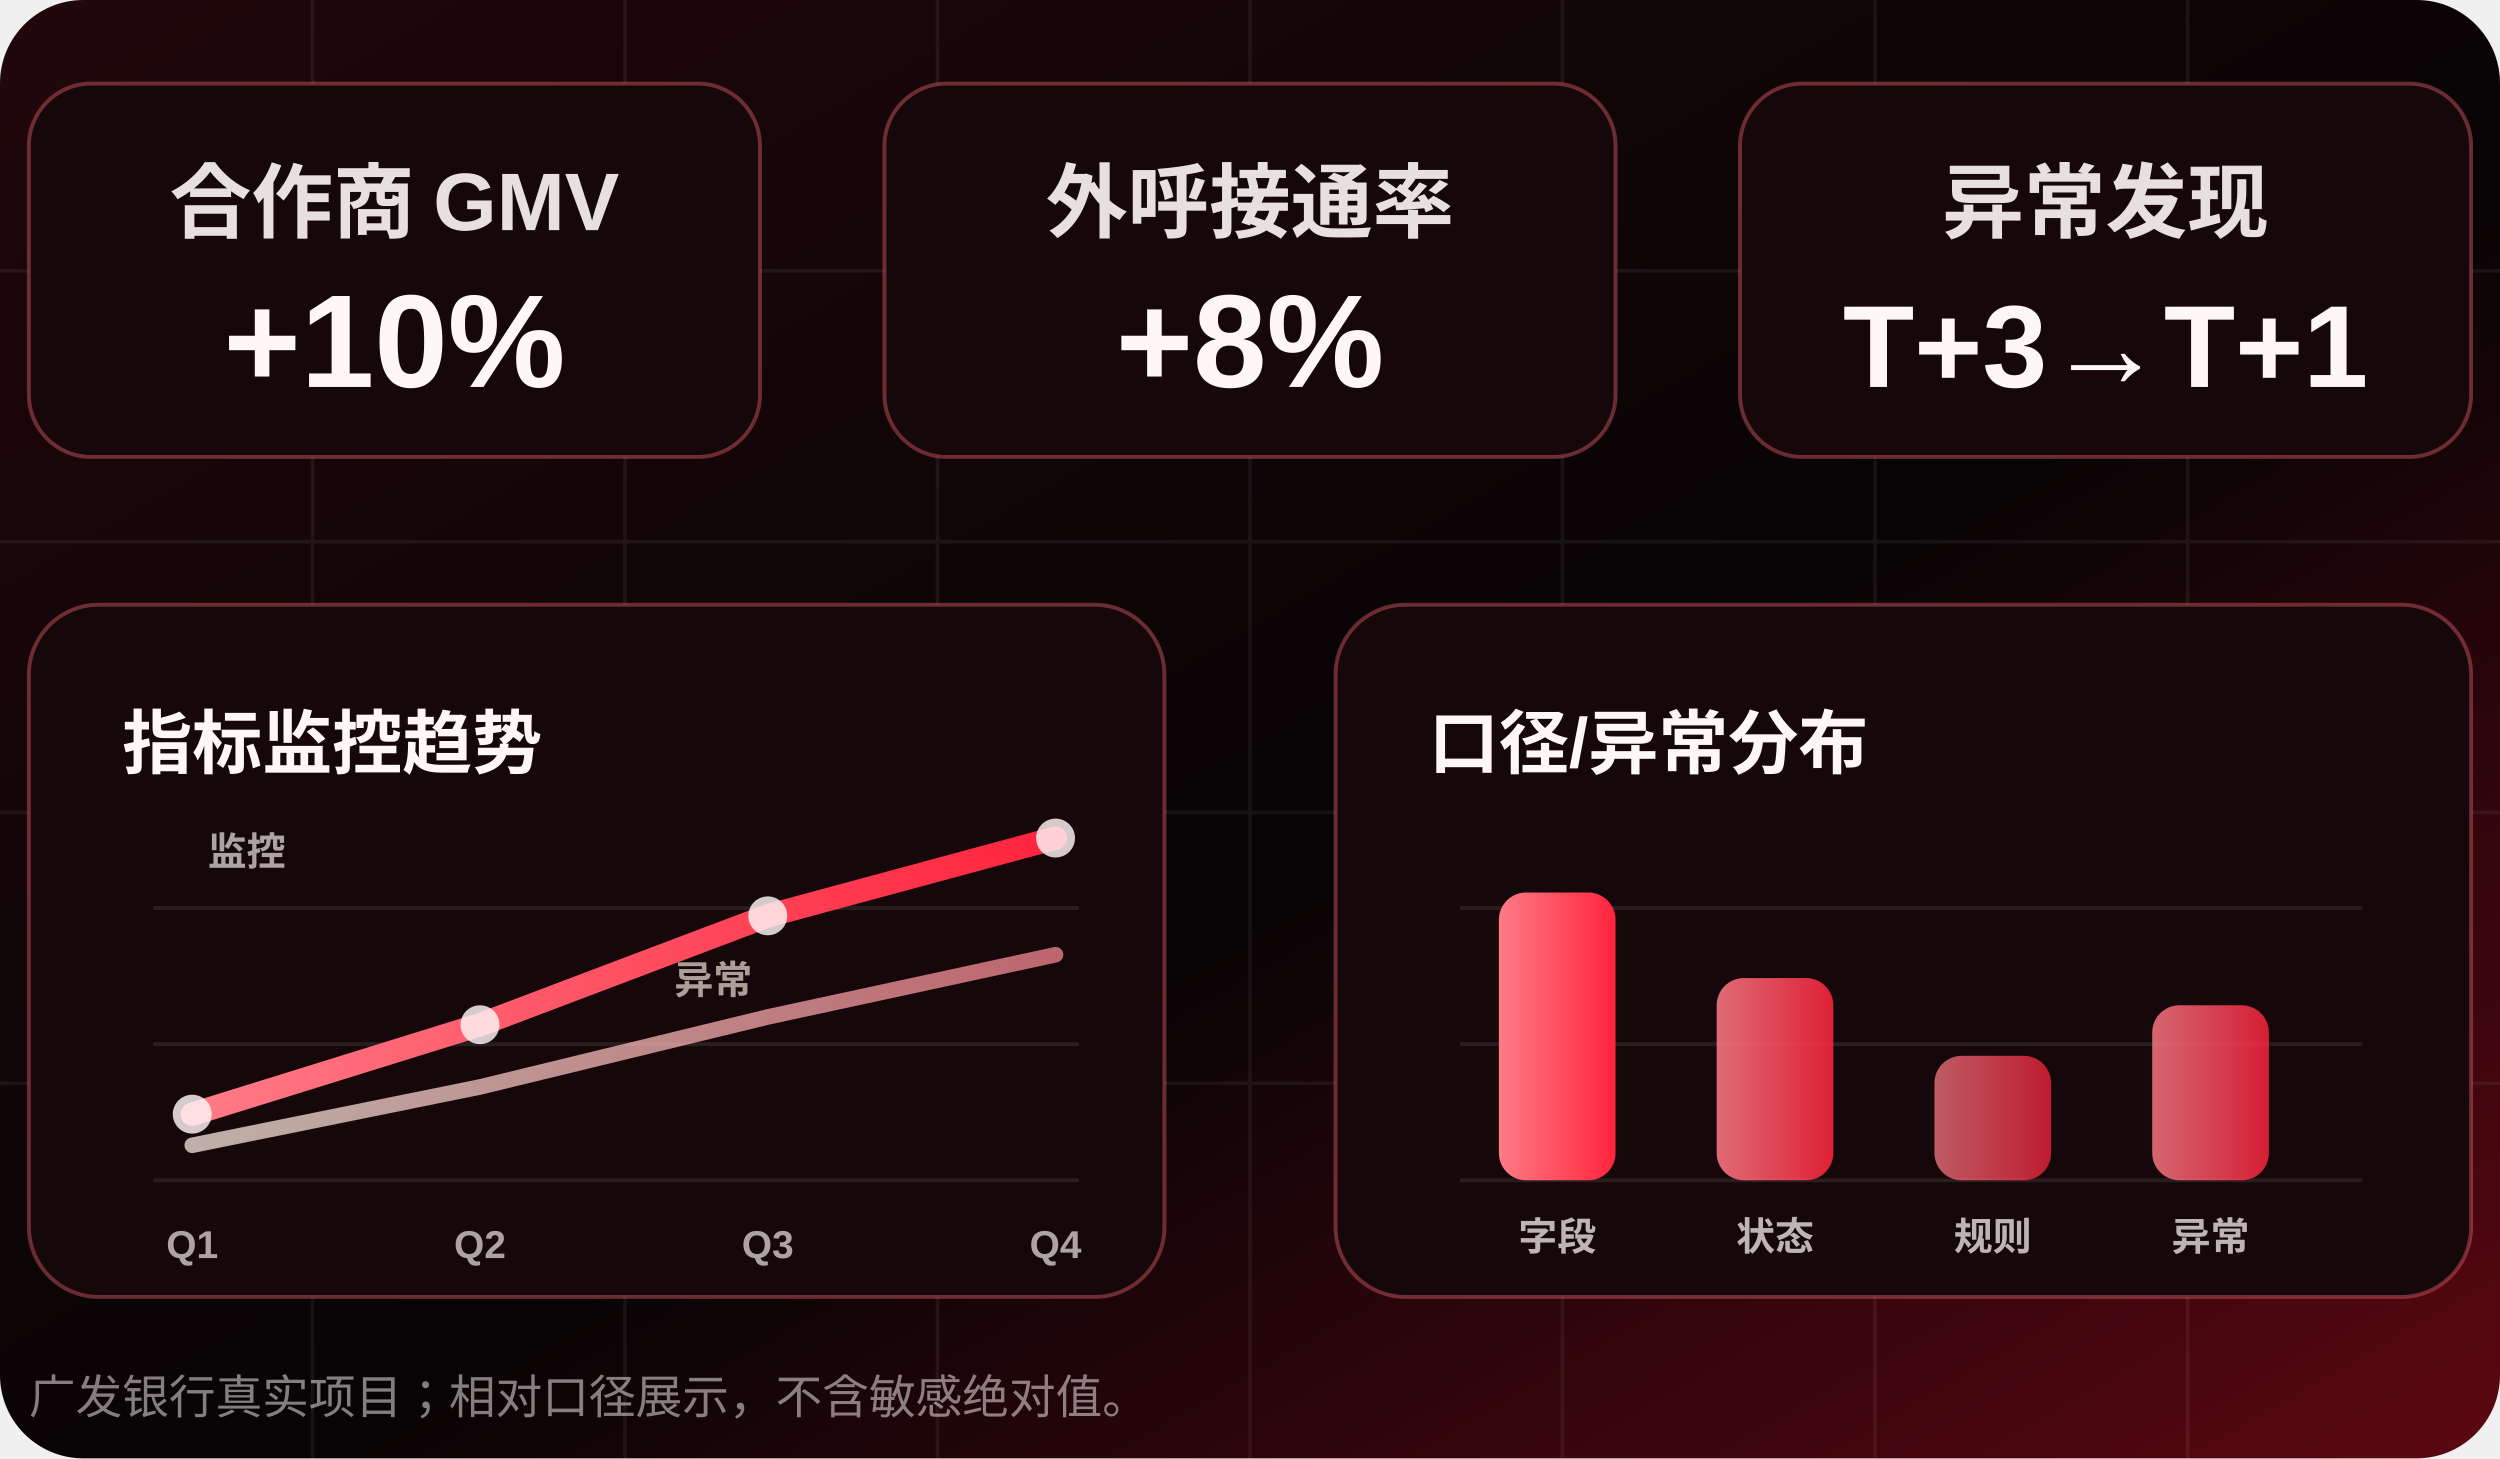
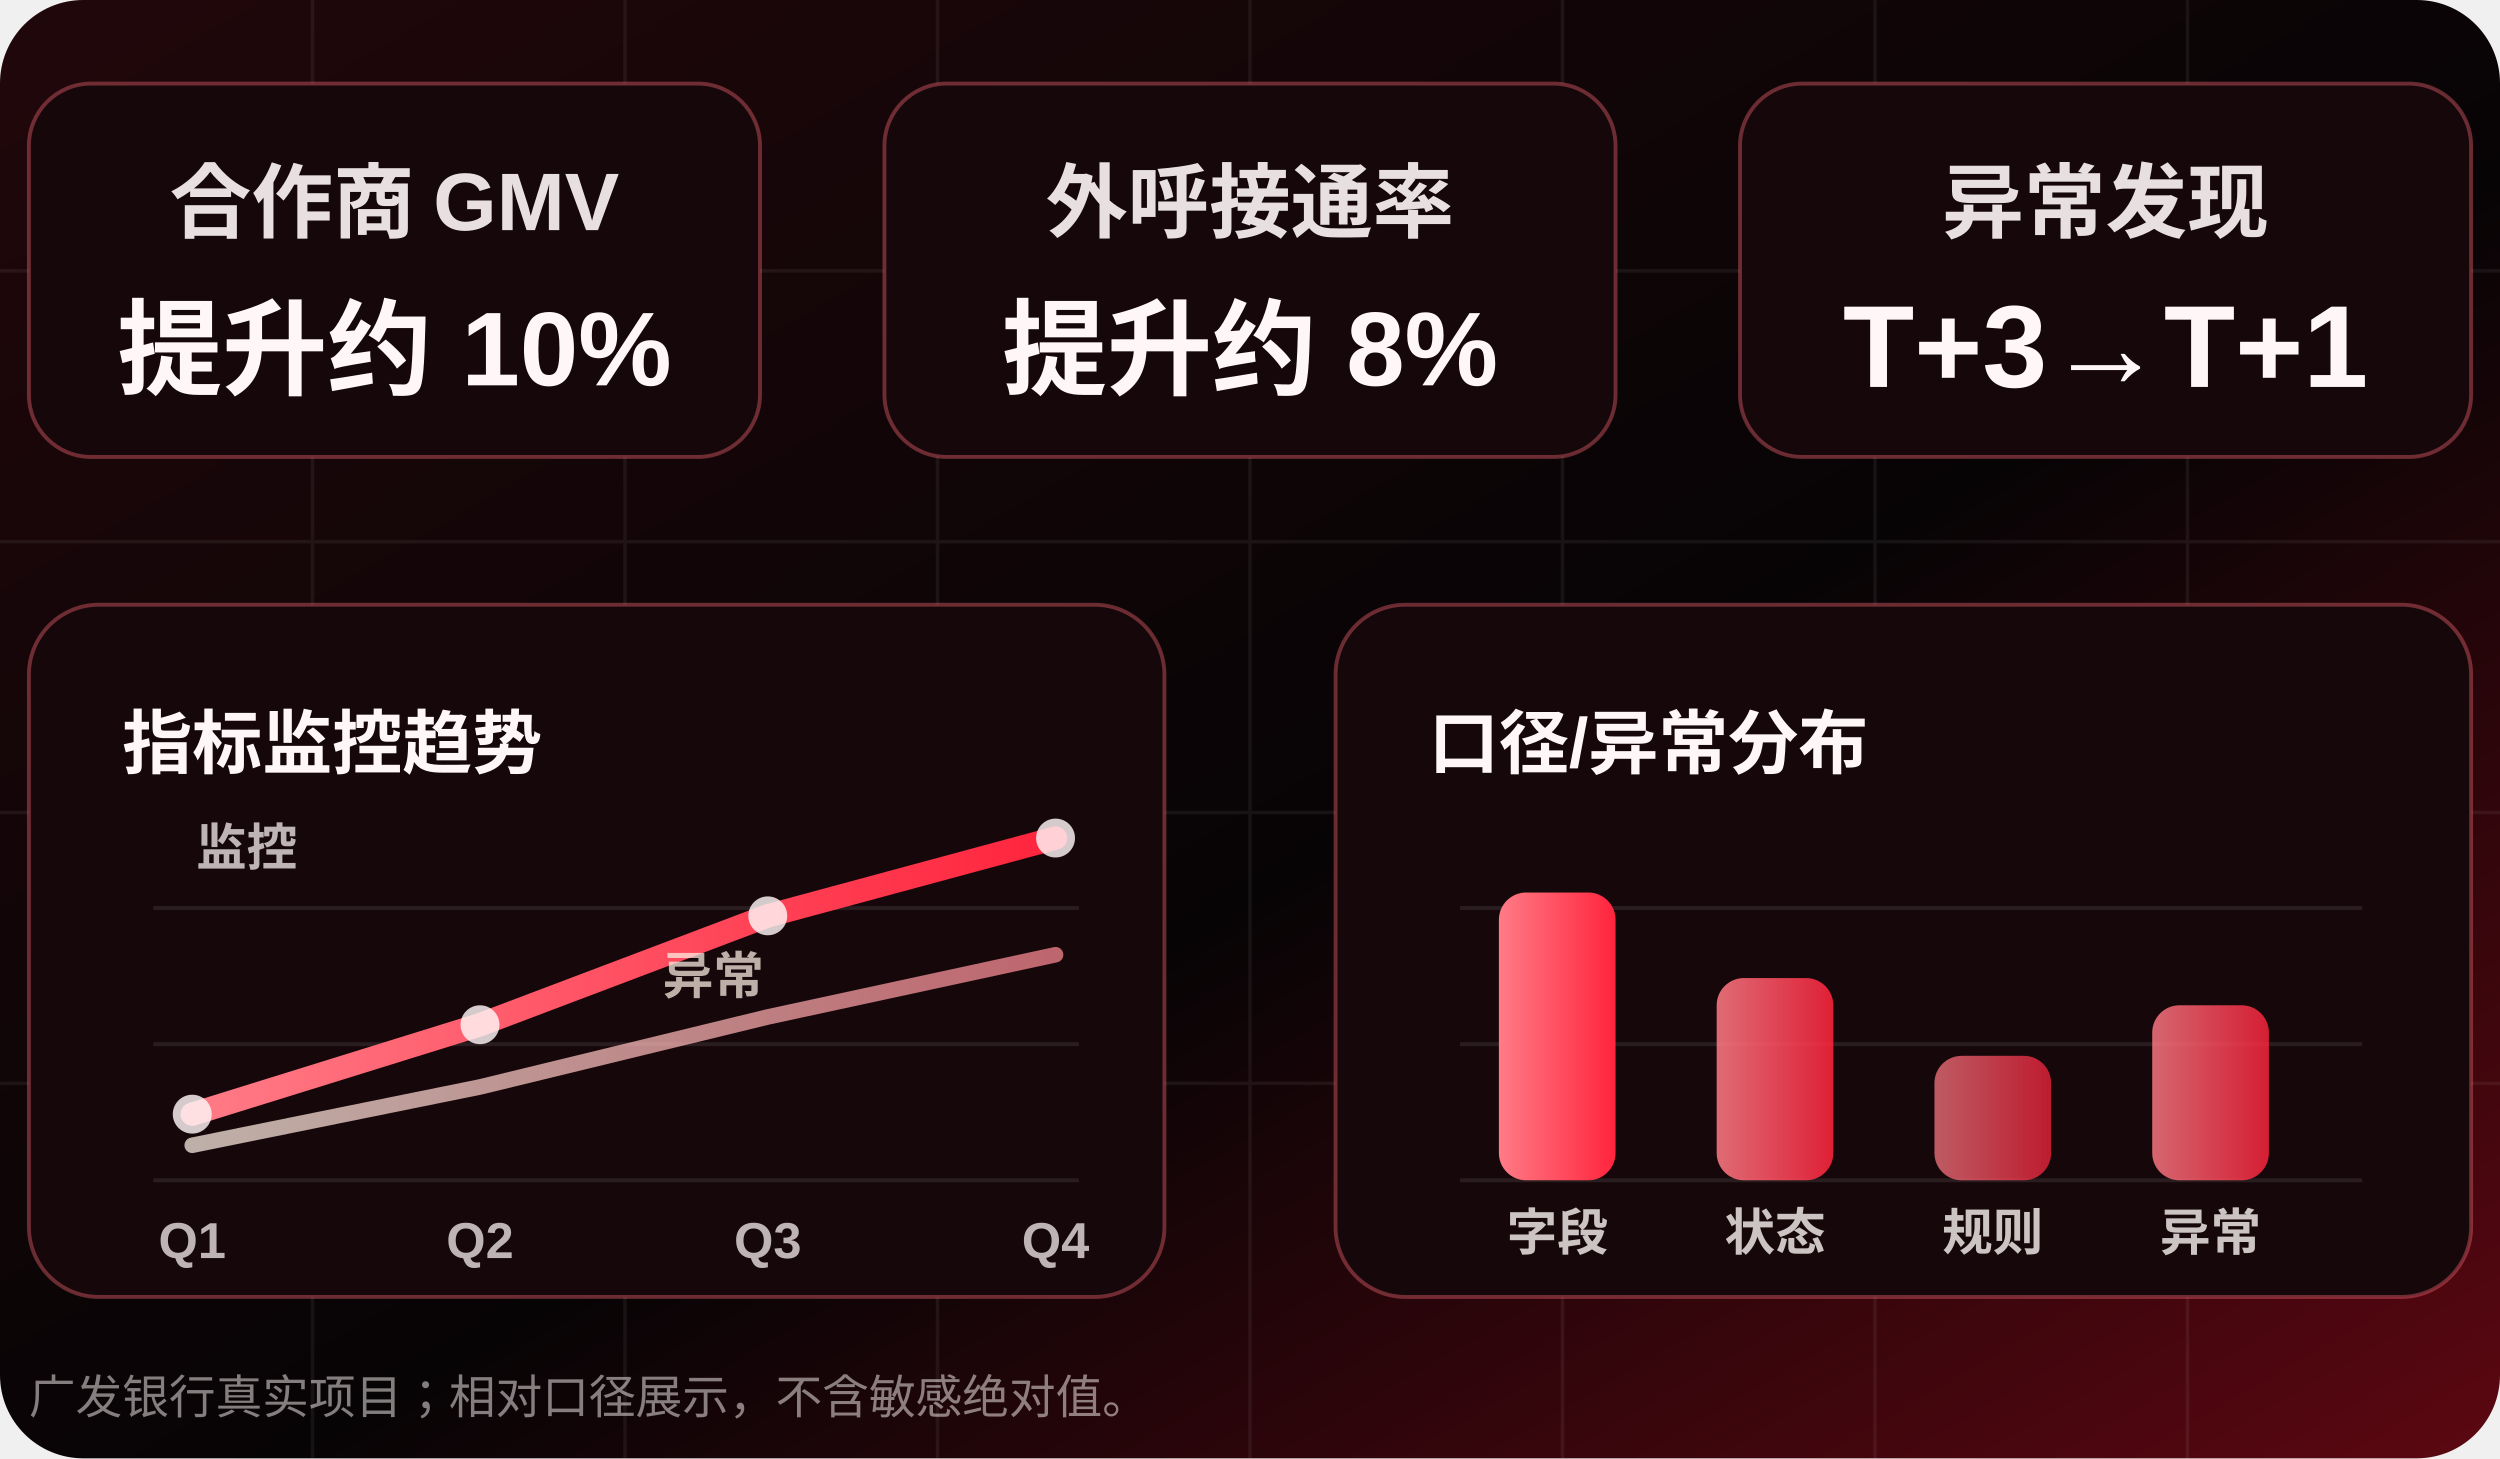
<svg xmlns="http://www.w3.org/2000/svg" width="720" height="420" viewBox="0 0 720 420" role="img" aria-labelledby="title desc">
  <defs>
    <linearGradient id="bg" x1="0" x2="1" y1="0" y2="1">
      <stop offset="0" stop-color="#21070b" />
      <stop offset="0.56" stop-color="#070405" />
      <stop offset="1" stop-color="#5c0711" />
    </linearGradient>
    <linearGradient id="red" x1="0" x2="1">
      <stop offset="0" stop-color="#ff7b86" />
      <stop offset="1" stop-color="#ff243d" />
    </linearGradient>
    <linearGradient id="cream" x1="0" x2="1">
      <stop offset="0" stop-color="#fff1e5" />
      <stop offset="1" stop-color="#ff8a94" />
    </linearGradient>
  </defs>
  <rect width="720" height="420" rx="24" fill="url(#bg)" />
  <path d="M0 78H720M0 156H720M0 234H720M0 312H720M90 0V420M180 0V420M270 0V420M360 0V420M450 0V420M540 0V420M630 0V420" stroke="#fff" stroke-opacity=".06" />
  <g transform="translate(-43.2 -25.2) scale(1.12)">
    <g fill="#15070a" stroke="#ff6b78" stroke-opacity=".38">
      <rect x="46" y="44" width="188" height="96" rx="16" />
      <rect x="266" y="44" width="188" height="96" rx="16" />
      <rect x="486" y="44" width="188" height="96" rx="16" />
      <rect x="46" y="178" width="292" height="178" rx="18" />
      <rect x="382" y="178" width="292" height="178" rx="18" />
    </g>
    <g font-family="Microsoft YaHei, Arial, sans-serif" fill="#fff7f7">
      <text x="140" y="82" font-size="21" opacity=".9" font-weight="800" text-anchor="middle">合作商 GMV</text>
-       <text x="140" y="122" font-size="34" font-weight="900" text-anchor="middle">+10%</text>
+       <text x="140" y="122" font-size="27" font-weight="900" text-anchor="middle">提升约 10%</text>
      <text x="360" y="82" font-size="21" opacity=".9" font-weight="800" text-anchor="middle">外呼接通率</text>
-       <text x="360" y="122" font-size="34" font-weight="900" text-anchor="middle">+8%</text>
+       <text x="360" y="122" font-size="27" font-weight="900" text-anchor="middle">提升约 8%</text>
      <text x="580" y="82" font-size="21" opacity=".9" font-weight="800" text-anchor="middle">异常发现</text>
      <text x="580" y="122" font-size="30" font-weight="900" text-anchor="middle">T+3→T+1</text>
      <text x="70" y="220" font-size="18" font-weight="900">指标监控趋势</text>
      <text x="406" y="220" font-size="18" font-weight="900">口径/异常分布</text>
    </g>
    <path d="M78 326H316M78 291H316M78 256H316" stroke="#fff" stroke-opacity=".09" />
    <path d="M88 309 L162 286 L236 258 L310 238" stroke="url(#red)" stroke-width="6" fill="none" stroke-linecap="round" stroke-linejoin="round" />
    <path d="M88 317 L162 302 L236 284 L310 268" stroke="url(#cream)" stroke-width="4" fill="none" stroke-linecap="round" stroke-linejoin="round" opacity=".72" />
    <g fill="#fff7f7" opacity=".82">
      <circle cx="88" cy="309" r="5" />
      <circle cx="162" cy="286" r="5" />
      <circle cx="236" cy="258" r="5" />
      <circle cx="310" cy="238" r="5" />
    </g>
-     <g font-family="Microsoft YaHei, Arial, sans-serif" fill="#fff7f7" opacity=".65" font-size="10" font-weight="800" text-anchor="middle">
+     <g font-family="Microsoft YaHei, Arial, sans-serif" fill="#fff7f7" opacity=".72" font-size="13" font-weight="800" text-anchor="middle">
      <text x="88" y="346">Q1</text>
      <text x="162" y="346">Q2</text>
      <text x="236" y="346">Q3</text>
      <text x="310" y="346">Q4</text>
      <text x="102" y="245">监控</text>
      <text x="222" y="278" fill="#fff1e5">异常</text>
    </g>
    <path d="M414 326H646M414 291H646M414 256H646" stroke="#fff" stroke-opacity=".09" />
    <g fill="url(#red)">
      <rect x="424" y="252" width="30" height="74" rx="7" />
      <rect x="480" y="274" width="30" height="52" rx="7" opacity=".86" />
      <rect x="536" y="294" width="30" height="32" rx="7" opacity=".72" />
      <rect x="592" y="281" width="30" height="45" rx="7" opacity=".82" />
    </g>
-     <g font-family="Microsoft YaHei, Arial, sans-serif" fill="#fff7f7" opacity=".72" font-size="10" font-weight="700" text-anchor="middle">
+     <g font-family="Microsoft YaHei, Arial, sans-serif" fill="#fff7f7" opacity=".78" font-size="13" font-weight="700" text-anchor="middle">
      <text x="439" y="344">字段</text>
      <text x="495" y="344">状态</text>
      <text x="551" y="344">规则</text>
      <text x="607" y="344">异常</text>
    </g>
    <text x="46" y="386" fill="#fff7f7" opacity=".5" font-family="Microsoft YaHei, Arial, sans-serif" font-size="12">广发银行真实项目；相对口径展示，不含敏感绝对值。</text>
  </g>
</svg>
